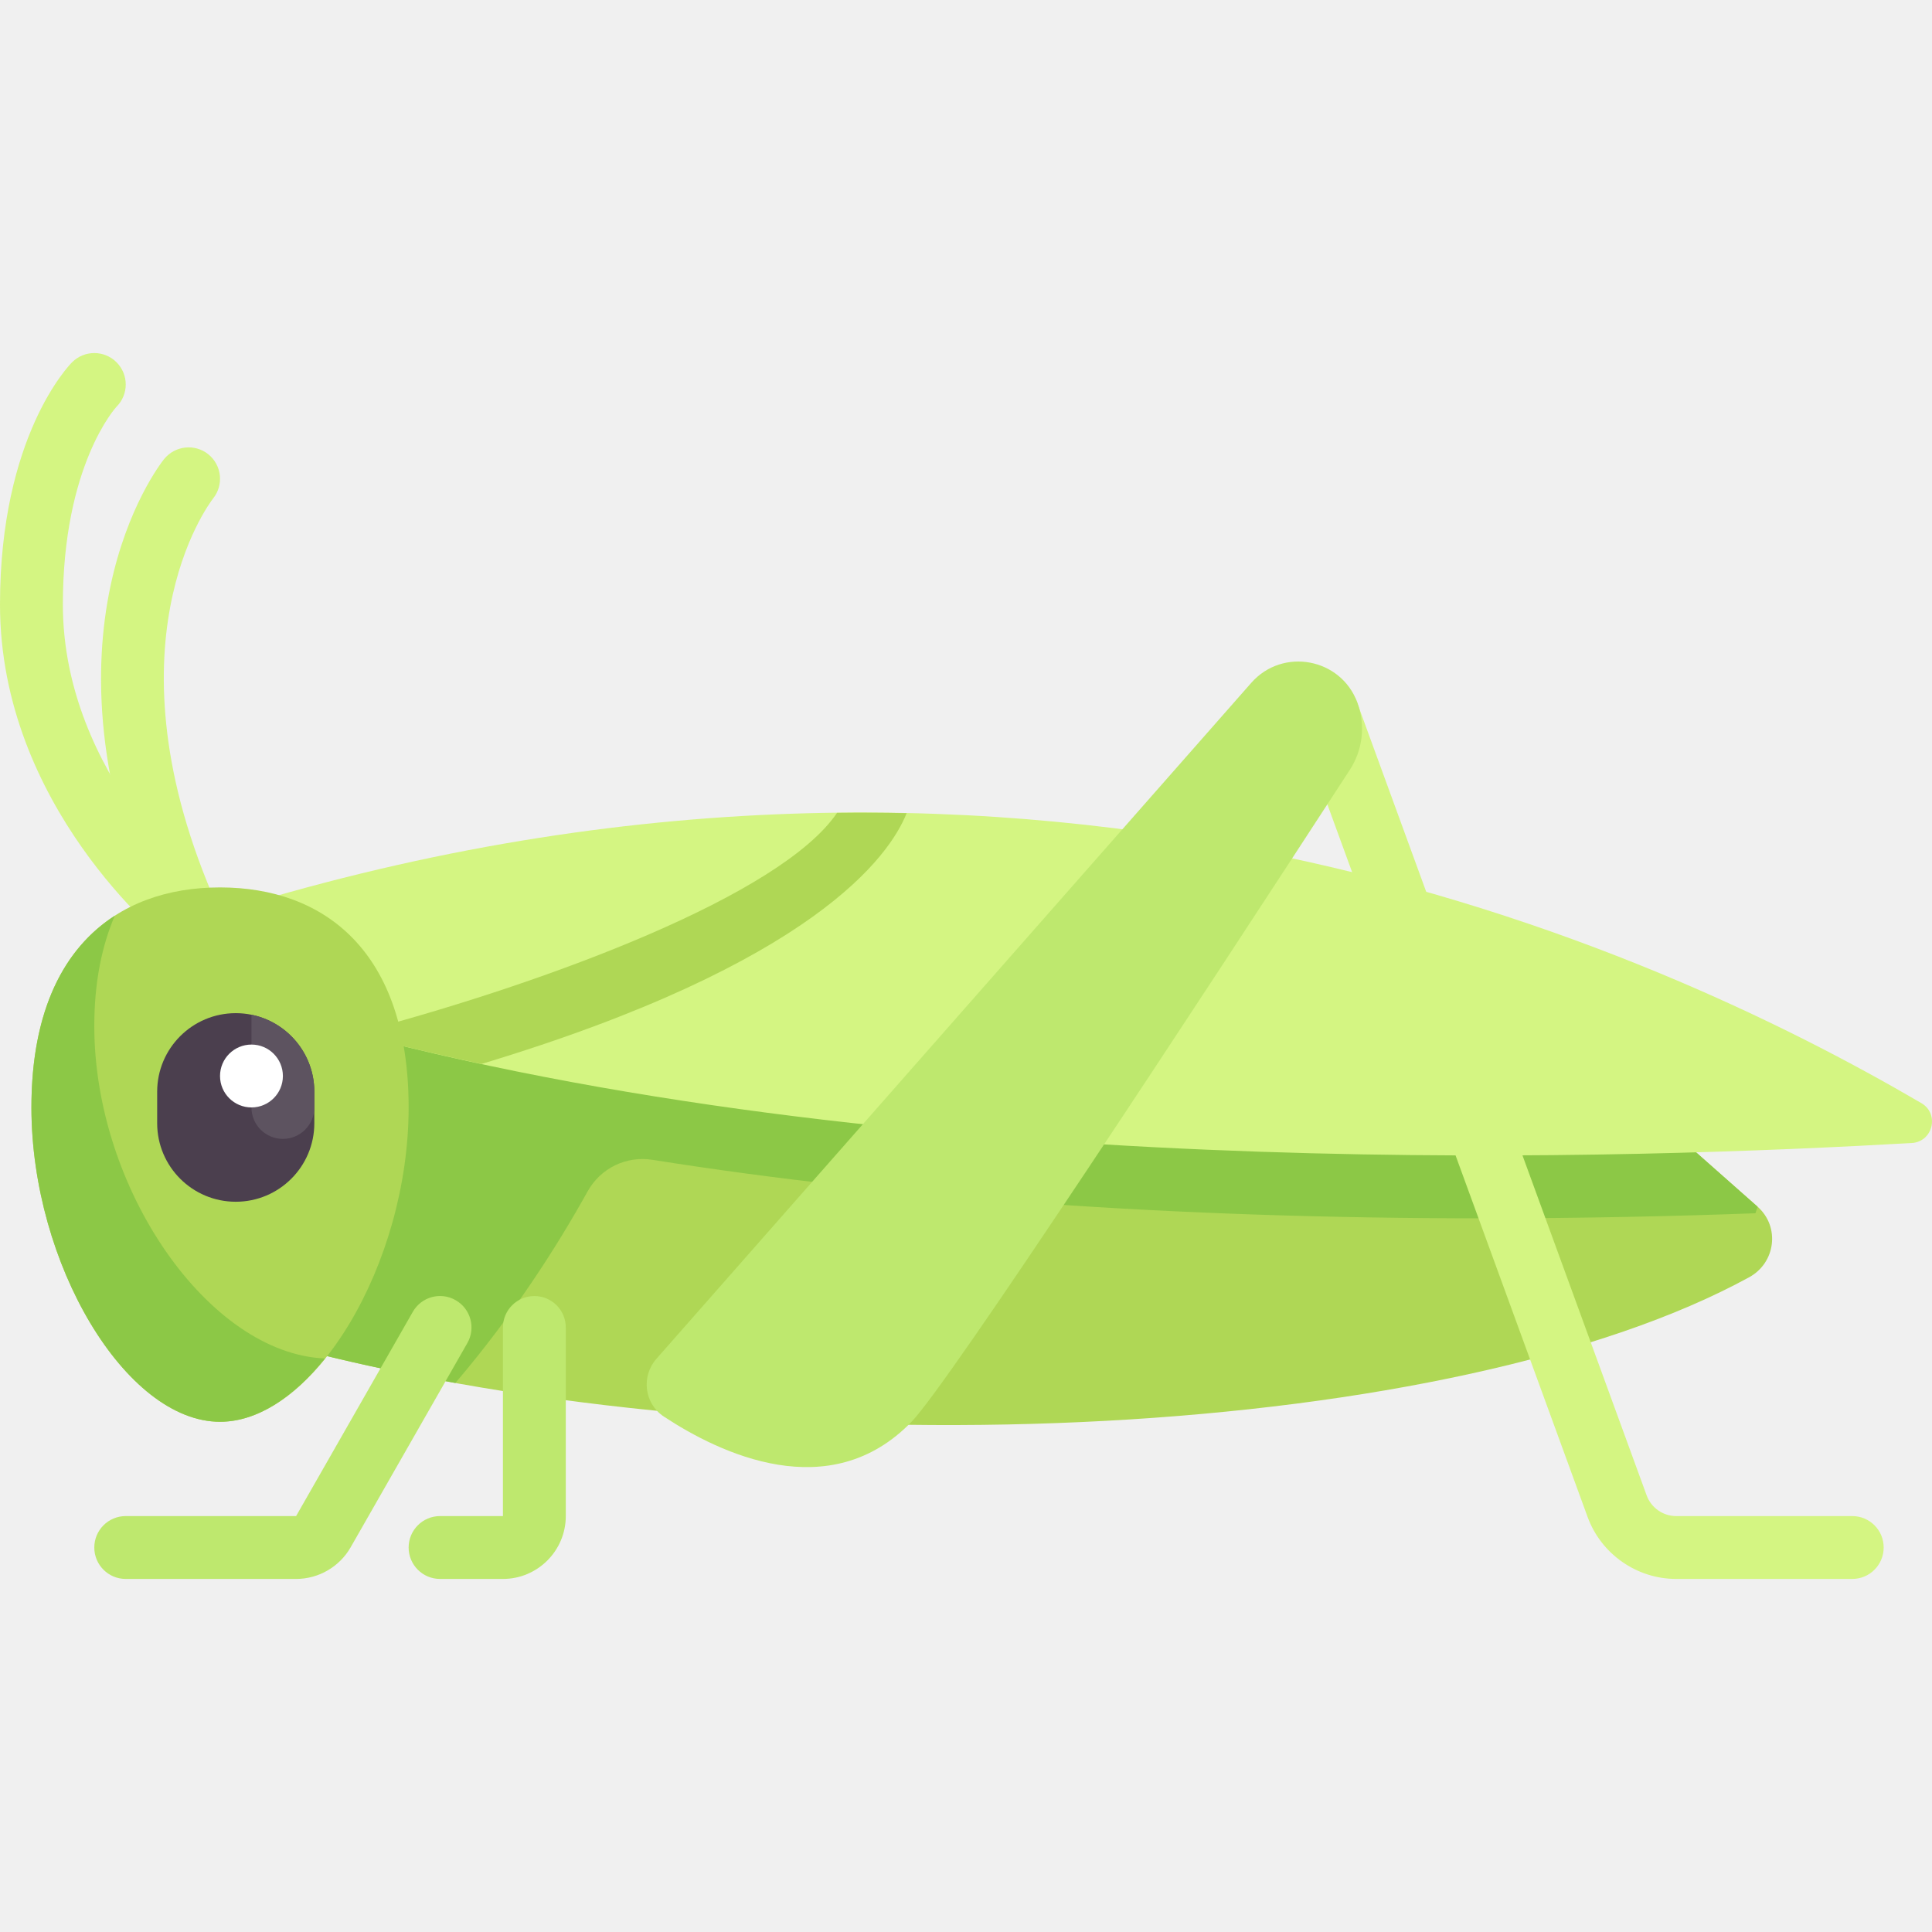
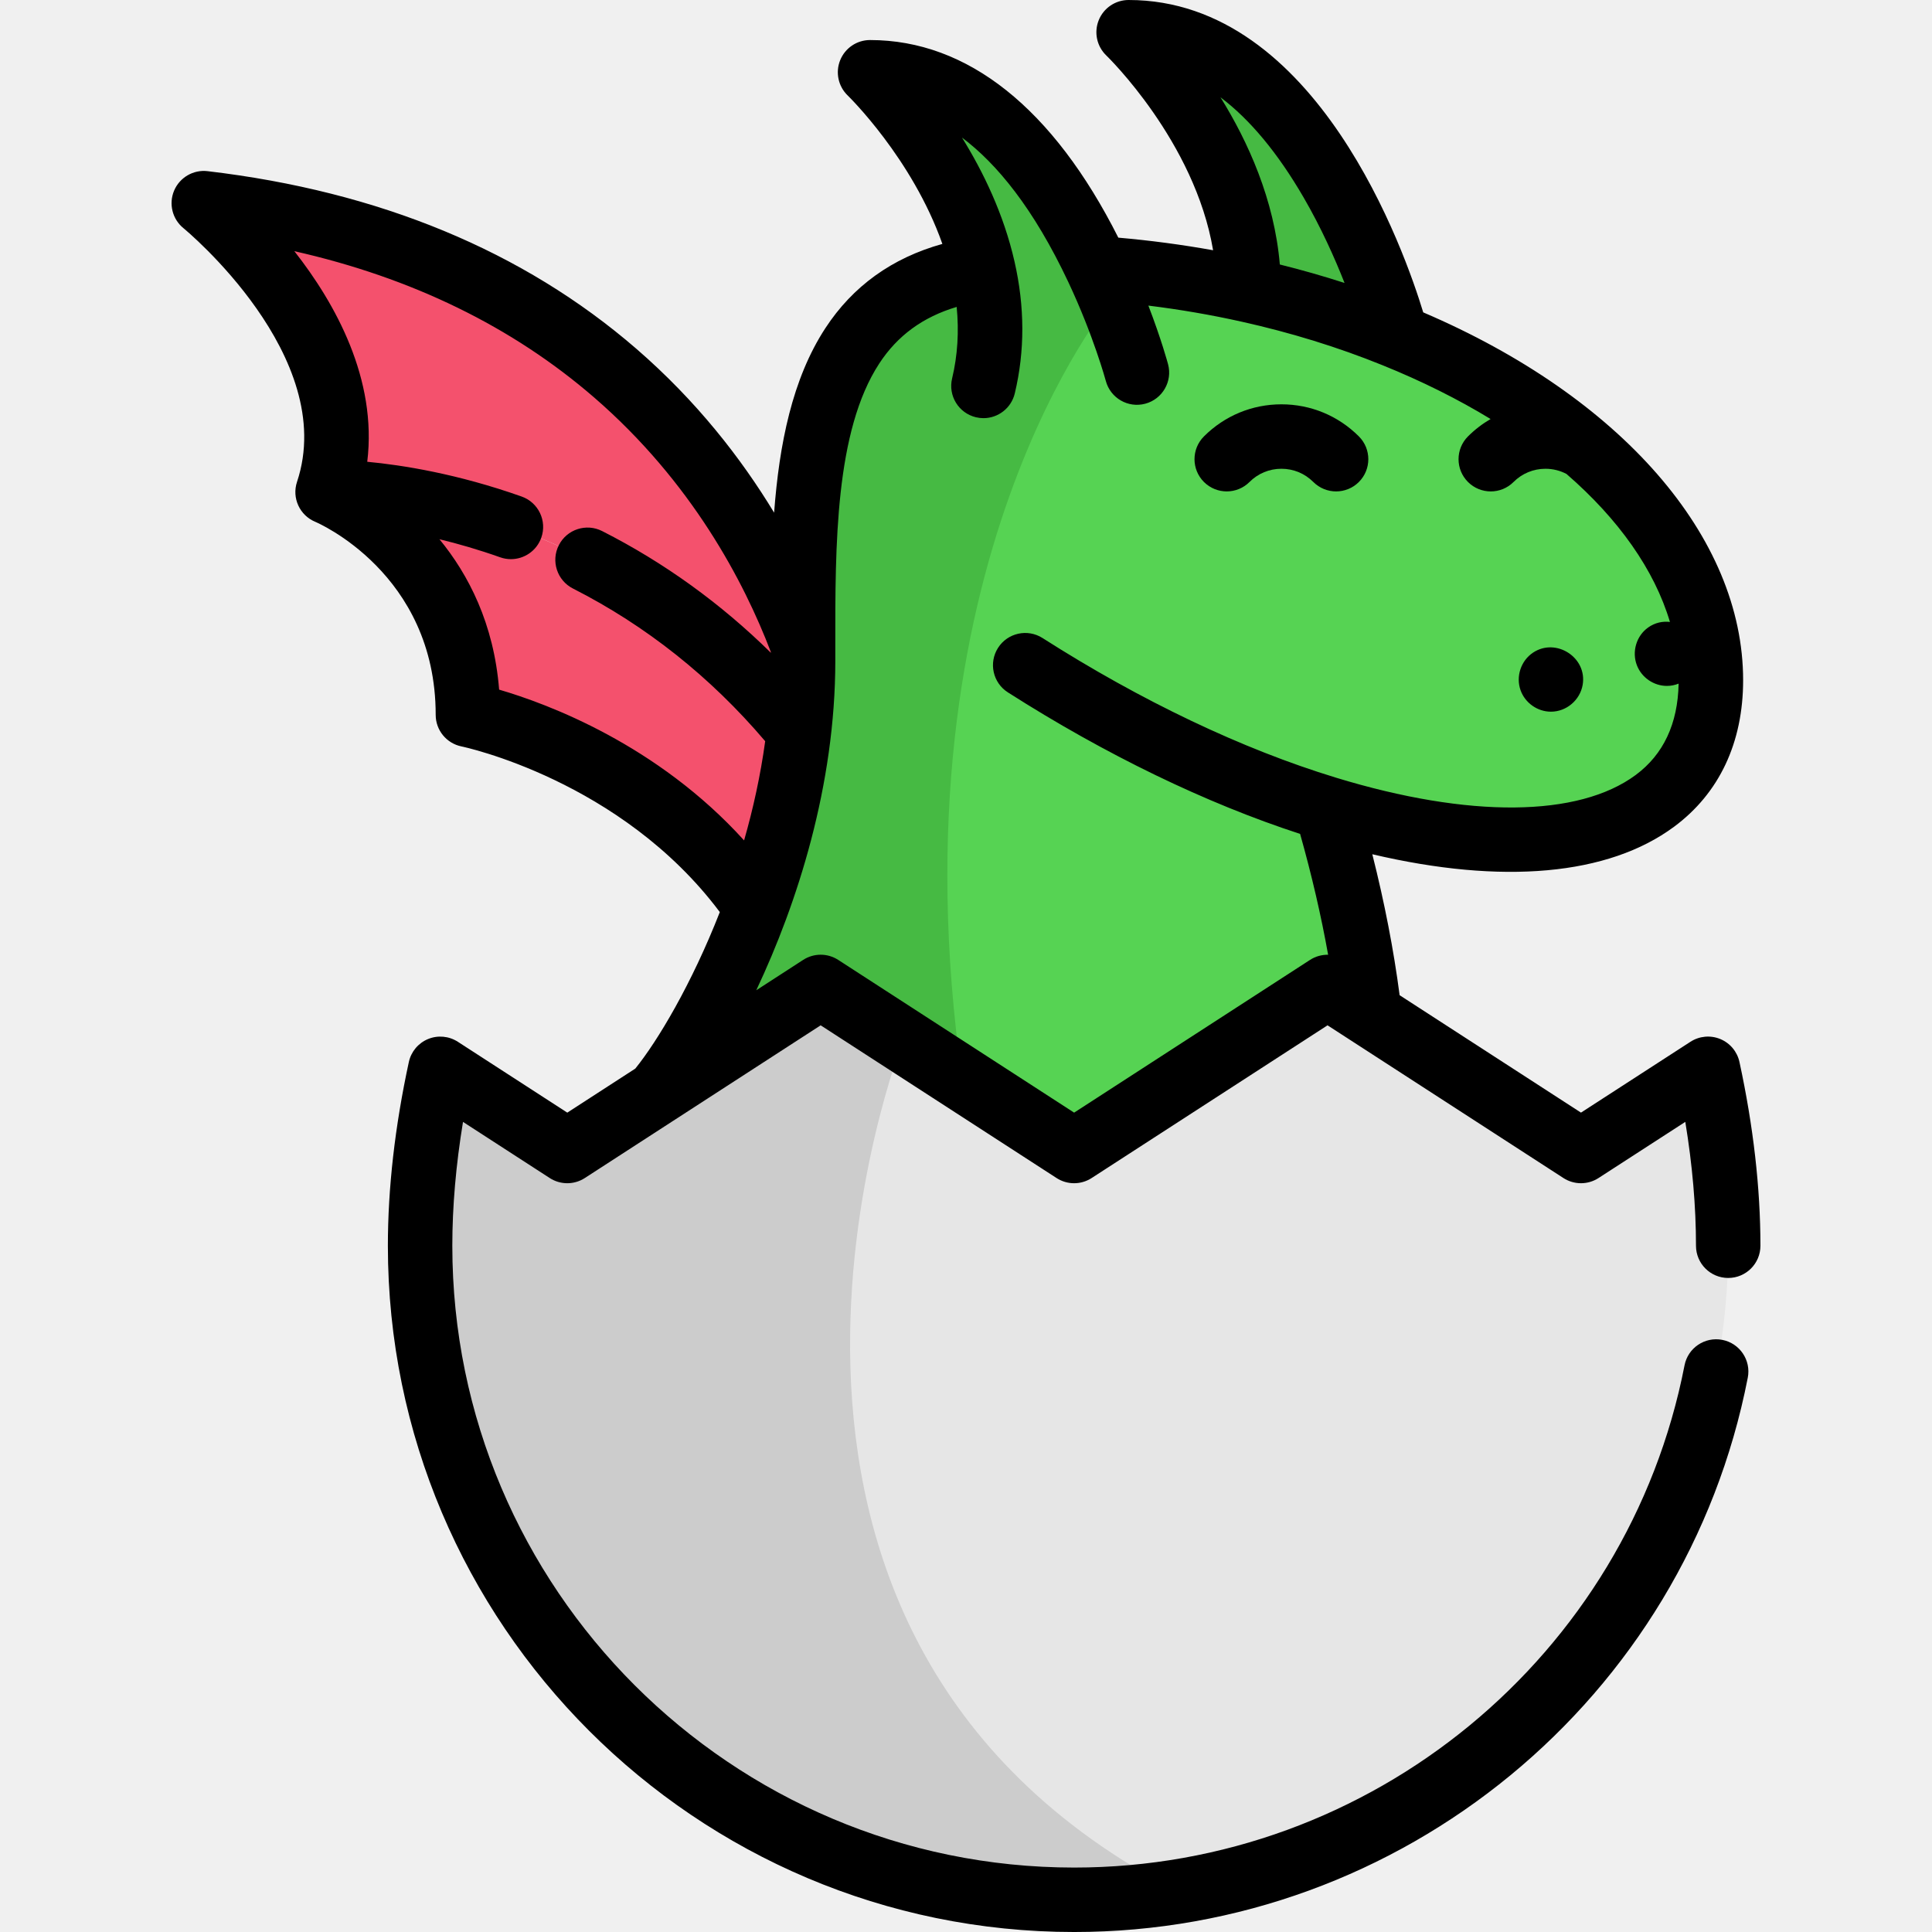
- <svg xmlns="http://www.w3.org/2000/svg" version="1.1" id="Capa_1" x="0px" y="0px" viewBox="0 0 512.001 512.001" style="enable-background:new 0 0 512.001 512.001;" xml:space="preserve">
+ <svg xmlns="http://www.w3.org/2000/svg" version="1.1" id="Layer_1" x="0px" y="0px" viewBox="0 0 512.002 512.002" style="enable-background:new 0 0 512.002 512.002;" xml:space="preserve">
+   <path style="fill:#E6E6E6;" d="M458.01,330.135c0,86.383-63.213,158.022-145.908,171.173c-8.926,1.412-18.092,2.152-27.428,2.152  c-95.731,0-173.336-77.605-173.336-173.324c0-14.824,1.856-30.673,5.363-46.886l33.645,21.781l23.785-15.405l43.368-28.077  l21.838,14.141l45.326,29.341l67.164-43.482l11.124,7.196v0.011l56.04,36.275l33.656-21.781  C456.154,299.462,458.01,315.311,458.01,330.135z" />
  <g>
-     <path style="fill:#D4F582;" d="M49.972,251.836c-1.822,0-3.661-0.594-5.198-1.822C42.952,248.549,0,213.578,0,160.205   c0-44.587,18.32-63.419,19.101-64.2c3.254-3.254,8.525-3.254,11.779,0s3.254,8.525,0,11.779   c-0.073,0.081-14.22,15.359-14.22,52.421c0,45.449,38.136,76.492,38.527,76.793c3.587,2.88,4.173,8.119,1.302,11.714   C54.837,250.762,52.421,251.836,49.972,251.836z" />
-     <path style="fill:#D4F582;" d="M49.989,251.836c-3.197,0-6.239-1.838-7.622-4.946c-34.972-78.696-0.382-123.349,1.106-125.211   c2.888-3.571,8.11-4.173,11.714-1.302c3.579,2.872,4.165,8.086,1.326,11.682c-1.31,1.676-29.497,39.259,1.082,108.063   c1.863,4.206-0.024,9.127-4.23,10.998C52.266,251.608,51.119,251.836,49.989,251.836z" />
+     <path style="fill:#F4516D;" d="M211.757,193.837c-1.924,16.874-6.217,32.757-11.363,46.647   c-28.237-41.319-76.387-51.042-76.387-51.042c0-43.744-37.186-59.046-37.186-59.046S158.506,128.483,211.757,193.837z" />
+     <path style="fill:#F4516D;" d="M212.838,171.248c0,1.309,0,2.619,0,3.917c0,6.319-0.387,12.558-1.082,18.673   c-53.251-65.354-124.935-63.441-124.935-63.441c13.128-39.36-32.814-76.557-32.814-76.557   c49.459,5.818,84.402,23.728,109.018,45.019C190.682,122.79,205.312,151.015,212.838,171.248z" />
  </g>
-   <path style="fill:#AFD755;" d="M435.246,292.792l30.534,27.001c5.989,5.296,4.798,14.842-2.214,18.681  c-77.638,42.503-250.377,52.236-379.571,20.264v-91.631L435.246,292.792z" />
-   <path style="fill:#8CC846;" d="M465.216,321.526c0.277-0.85,0.288-0.883,0.565-1.733l-30.534-27.001L83.995,267.108v91.631  c11.894,2.943,24.16,5.527,36.684,7.77c15.307-17.982,26.832-35.995,35.039-50.763c3.427-6.168,10.231-9.488,17.199-8.382  c64.89,10.304,138.693,15.507,220.43,15.507C420.029,322.87,444.405,322.29,465.216,321.526z" />
-   <path style="fill:#D4F582;" d="M66.641,239.341l34.362,36.444c151.164,38.263,334.374,31.18,405.621,27.127  c5.621-0.32,7.419-7.73,2.559-10.572C437.546,250.448,275.658,177.214,66.641,239.341z" />
-   <path style="fill:#AFD755;" d="M108.291,293.486c0,41.405-24.99,83.301-49.98,83.301S8.33,334.892,8.33,293.486  s22.377-58.311,49.98-58.311S108.291,252.081,108.291,293.486z" />
-   <path style="fill:#D4F582;" d="M490.866,401.777h-46.661c-3.482,0-6.622-2.196-7.818-5.467l-76.972-210.762l-10.141,20.798  l71.462,195.674c3.587,9.819,13.016,16.416,23.469,16.416h46.661c4.604,0,8.33-3.726,8.33-8.33S495.47,401.777,490.866,401.777z" />
-   <path style="fill:#BEE86E;" d="M331.589,180.971L173.961,360.094c-4.107,4.667-3.219,11.89,1.97,15.314  c14.736,9.721,43.95,23.819,65.641,1.38c9.932-10.274,75.071-109.618,116.156-172.785c3.427-5.27,4.172-11.836,2.016-17.741l0,0  C355.407,174.386,339.941,171.48,331.589,180.971z" />
-   <path style="fill:#4B3F4E;" d="M62.476,318.477L62.476,318.477c-11.501,0-20.825-9.324-20.825-20.825v-8.33  c0-11.501,9.324-20.825,20.825-20.825l0,0c11.501,0,20.825,9.324,20.825,20.825v8.33C83.301,309.153,73.977,318.477,62.476,318.477z  " />
-   <path style="fill:#5D5360;" d="M66.641,268.916v24.57c0,4.6,3.729,8.33,8.33,8.33s8.33-3.73,8.33-8.33v-4.165  C83.301,279.246,76.146,270.846,66.641,268.916z" />
-   <circle style="fill:#FFFFFF;" cx="66.64" cy="285.151" r="8.33" />
-   <path style="fill:#8CC846;" d="M24.99,271.926c0-11.501,1.966-21.172,5.428-29.248C17.095,251.261,8.33,267.575,8.33,293.486  c0,41.405,24.99,83.301,49.98,83.301c9.783,0,19.543-6.477,27.827-16.776C55.35,358.78,24.99,315.144,24.99,271.926z" />
-   <g>
-     <path style="fill:#BEE86E;" d="M78.469,418.437H33.32c-4.604,0-8.33-3.726-8.33-8.33s3.726-8.33,8.33-8.33h45.148l30.921-54.113   c2.278-3.994,7.362-5.402,11.364-3.099c3.994,2.278,5.385,7.37,3.099,11.364l-30.921,54.113   C89.979,415.216,84.44,418.437,78.469,418.437z" />
-     <path style="fill:#BEE86E;" d="M133.281,418.437h-16.66c-4.604,0-8.33-3.726-8.33-8.33s3.726-8.33,8.33-8.33h16.66v-49.98   c0-4.604,3.726-8.33,8.33-8.33s8.33,3.726,8.33,8.33v49.98C149.941,410.962,142.465,418.437,133.281,418.437z" />
-   </g>
-   <path style="fill:#AFD755;" d="M221.829,215.412c-14.839,21.89-76.274,44.624-123.661,57.367l2.834,3.006  c8.764,2.218,17.654,4.251,26.605,6.174c88.173-26.599,108.17-55.169,112.663-66.461  C234.194,215.364,228.045,215.337,221.829,215.412z" />
+   <path style="fill:#46BA43;" d="M299.096,8.535c49.516,0,70.739,79.586,70.739,79.586l-0.296,0.729  c-12.023-4.873-24.98-8.904-38.609-11.932h-0.011v-0.011C331.079,39.139,299.096,8.535,299.096,8.535z" />
+   <path style="fill:#CCCCCC;" d="M312.102,501.308c-8.926,1.412-18.092,2.152-27.428,2.152c-95.731,0-173.336-77.605-173.336-173.324  c0-14.824,1.856-30.673,5.363-46.886l33.645,21.781l23.785-15.405l43.368-28.077l21.838,14.141c0,0-61.494,156.178,72.755,225.608  C312.091,501.296,312.102,501.296,312.102,501.308z" />
+   <path style="fill:#56D353;" d="M453.421,180.266c0,40.727-43.471,51.828-101.913,33.975c4.68,15.86,9.154,34.749,11.443,54.503  l-11.124-7.196l-67.164,43.482l-29.682-19.208v-0.011l-37.482-24.263l-43.368,28.077c6.034-7.116,17.397-25.185,26.267-49.129  v-0.011c5.146-13.891,9.439-29.774,11.363-46.647c0.695-6.114,1.082-12.353,1.082-18.673v-3.917  c-0.034-28.441-0.057-59.559,13.037-79.586c6.991-10.714,17.841-18.251,34.647-20.517c-6.797-29.853-29.944-51.998-29.944-51.998  c29.876,0,49.448,28.988,60.276,51.964c2.926,0.205,5.841,0.455,8.721,0.751c10.759,1.082,21.234,2.789,31.345,5.055h0.011  c13.629,3.029,26.586,7.059,38.609,11.932c19.606,7.913,36.742,18.024,50.325,29.603  C440.897,136.396,453.421,157.881,453.421,180.266z" />
+   <path style="fill:#46BA43;" d="M294.545,79.513c0,0-58.978,69.931-39.565,206.297l-37.482-24.263l-43.368,28.077  c6.034-7.116,17.397-25.185,26.267-49.129v-0.011c5.146-13.891,9.439-29.774,11.363-46.647c0.695-6.114,1.082-12.353,1.082-18.673  v-3.917c-0.034-28.441-0.057-59.559,13.037-79.586c6.991-10.714,17.841-18.251,34.647-20.517  c-6.797-29.853-29.944-51.998-29.944-51.998c29.876,0,49.448,28.988,60.276,51.964c2.926,0.205,5.841,0.455,8.721,0.751  L294.545,79.513z" />
+   <path d="M145.692,312.198c2.824,1.827,6.458,1.829,9.282,0l62.512-40.477l62.523,40.477c2.824,1.827,6.458,1.827,9.282,0  l62.522-40.477l62.523,40.477c2.823,1.826,6.456,1.827,9.28,0l23.008-14.889c1.881,11.437,2.832,22.435,2.832,32.826  c0,4.716,3.822,8.539,8.539,8.539s8.539-3.823,8.539-8.539c0-15.266-1.87-31.648-5.556-48.692c-0.593-2.742-2.493-5.017-5.086-6.088  c-2.591-1.07-5.545-0.799-7.899,0.724l-29.015,18.777l-48.062-31.116c-1.57-12.002-3.99-24.503-7.239-37.356  c34.466,8.111,62.512,5.634,79.959-7.279c11.979-8.867,18.312-22.298,18.312-38.842c0-38.008-32.362-75.057-84.776-97.48  C372.414,67.108,349.118,0,299.096,0c-3.487,0-6.625,2.121-7.924,5.359c-1.3,3.237-0.499,6.938,2.02,9.35  c0.262,0.25,23.451,22.771,28.293,51.609c-8.272-1.484-16.67-2.604-25.115-3.337c-17.268-34.281-39.947-52.37-65.801-52.37  c-3.484,0-6.613,2.12-7.915,5.351c-1.303,3.23-0.507,6.933,2.003,9.349c0.19,0.183,17.098,16.669,25.083,39.331  c-13.344,3.716-23.755,11.206-31.023,22.346c-8.767,13.409-12.216,30.788-13.567,48.872c-8.69-14.346-20.518-29.591-36.545-43.461  c-29.903-25.864-68.126-41.691-113.606-47.041c-3.756-0.441-7.377,1.66-8.857,5.158c-1.48,3.498-0.467,7.556,2.478,9.953  c0.413,0.336,41.174,34.009,30.096,67.226c-1.421,4.259,0.699,8.89,4.85,10.599c0.319,0.131,31.897,13.56,31.897,51.149  c0,4.065,2.866,7.566,6.85,8.371c0.434,0.088,42.217,8.88,68.447,43.9c-7.515,19.193-16.497,34.178-22.4,41.476l-18.022,11.67  l-29.004-18.776c-2.355-1.523-5.309-1.798-7.899-0.724c-2.593,1.07-4.494,3.346-5.087,6.088  c-3.687,17.043-5.556,33.426-5.556,48.692c0,100.28,81.589,181.864,181.875,181.864c86.859,0,161.938-61.783,178.516-146.907  c0.902-4.629-2.119-9.113-6.749-10.015c-4.626-0.901-9.113,2.12-10.014,6.749c-15.021,77.12-83.048,133.094-161.753,133.094  c-90.869,0-164.797-73.923-164.797-164.785c0-10.389,0.951-21.388,2.832-32.824L145.692,312.198z M345.468,52.318  c4.637,7.983,8.239,16.037,10.851,22.669c-5.603-1.81-11.328-3.445-17.15-4.891c-1.463-17.219-8.445-32.586-15.73-44.313  C331.259,31.668,338.619,40.529,345.468,52.318z M132.276,182.761c-1.387-17.474-8.119-30.485-15.818-39.859  c4.957,1.199,10.364,2.758,16.088,4.787c0.943,0.335,1.906,0.493,2.853,0.493c3.515,0,6.807-2.186,8.049-5.688  c1.576-4.445-0.75-9.326-5.195-10.902c-17.01-6.031-31.62-8.341-40.927-9.217c2.67-21.911-8.429-41.937-19.317-55.809  c31.115,7.023,57.752,20.006,79.421,38.749c25.863,22.38,39.709,48.781,46.857,67.482v0.187  c-13.288-13.074-28.258-23.887-44.713-32.245c-4.206-2.135-9.345-0.458-11.48,3.747c-2.136,4.205-0.459,9.345,3.746,11.48  c19.361,9.834,36.481,23.441,50.944,40.462c-1.246,9.097-3.195,17.928-5.592,26.287  C174.184,197.315,145.145,186.522,132.276,182.761z M221.366,175.164l-0.002-3.898c-0.026-26.732-0.056-57.031,11.651-74.937  c4.821-7.389,11.582-12.331,20.515-14.992c0.639,6.51,0.25,12.858-1.21,18.947c-1.101,4.586,1.726,9.195,6.311,10.295  c0.671,0.161,1.34,0.238,1.999,0.238c3.859,0,7.357-2.634,8.297-6.549c2.694-11.23,2.665-23.014-0.084-35.017  c-2.857-12.538-8.291-23.743-13.904-32.791c9.183,6.879,18.941,18.678,28.178,38.292c6.673,14.163,9.902,26.073,9.935,26.193  c1.218,4.553,5.896,7.262,10.45,6.044c4.558-1.215,7.266-5.894,6.05-10.452c-0.099-0.372-1.78-6.601-5.219-15.548  c8.359,1.03,16.637,2.454,24.738,4.265c13.006,2.891,25.54,6.763,37.267,11.515c10.459,4.22,20.057,9.021,28.686,14.277  c-2.162,1.255-4.177,2.794-5.992,4.608c-3.335,3.335-3.335,8.742,0.001,12.077c3.334,3.335,8.741,3.334,12.076,0  c2.257-2.258,5.26-3.502,8.454-3.502c1.974,0,3.875,0.478,5.573,1.375c13.85,12.006,23.309,25.422,27.416,39.216  c-1.922-0.227-3.947,0.18-5.76,1.462c-3.153,2.229-4.386,6.466-2.988,10.051c1.265,3.244,4.465,5.442,7.952,5.442  c1.082,0,2.127-0.219,3.097-0.606c-0.205,10.623-4.023,18.77-11.374,24.213c-15.171,11.229-44.118,11.488-79.423,0.713  c-0.023-0.007-0.044-0.017-0.067-0.024c-24.726-7.534-51.597-20.323-77.707-36.985c-3.974-2.537-9.254-1.372-11.791,2.605  c-2.538,3.976-1.371,9.255,2.605,11.792c25.849,16.496,52.52,29.404,77.447,37.512c3.092,10.961,5.573,21.669,7.425,32.027  c-1.665-0.03-3.335,0.418-4.791,1.361l-62.522,40.477l-62.523-40.477c-2.824-1.827-6.458-1.829-9.282,0l-12.432,8.05  C211.303,239.384,221.366,208.101,221.366,175.164z" />
+   <path d="M331.134,127.729c2.259-2.259,5.261-3.502,8.455-3.502c3.194,0,6.195,1.243,8.453,3.502  c1.668,1.667,3.853,2.501,6.039,2.501c2.185,0,4.371-0.833,6.038-2.5c3.336-3.335,3.336-8.742,0.001-12.077  c-5.483-5.483-12.775-8.504-20.53-8.504c-7.755,0-15.046,3.021-20.53,8.504c-3.336,3.335-3.336,8.742-0.001,12.077  C322.395,131.062,327.802,131.064,331.134,127.729z" />
+   <path d="M411.013,188.604c4.11,0,7.697-3.051,8.406-7.083c1.28-7.265-7.055-12.629-13.154-8.562  c-3.215,2.144-4.596,6.34-3.294,9.977C404.171,186.293,407.445,188.604,411.013,188.604z" />
  <g>
</g>
  <g>
</g>
  <g>
</g>
  <g>
</g>
  <g>
</g>
  <g>
</g>
  <g>
</g>
  <g>
</g>
  <g>
</g>
  <g>
</g>
  <g>
</g>
  <g>
</g>
  <g>
</g>
  <g>
</g>
  <g>
</g>
</svg>
